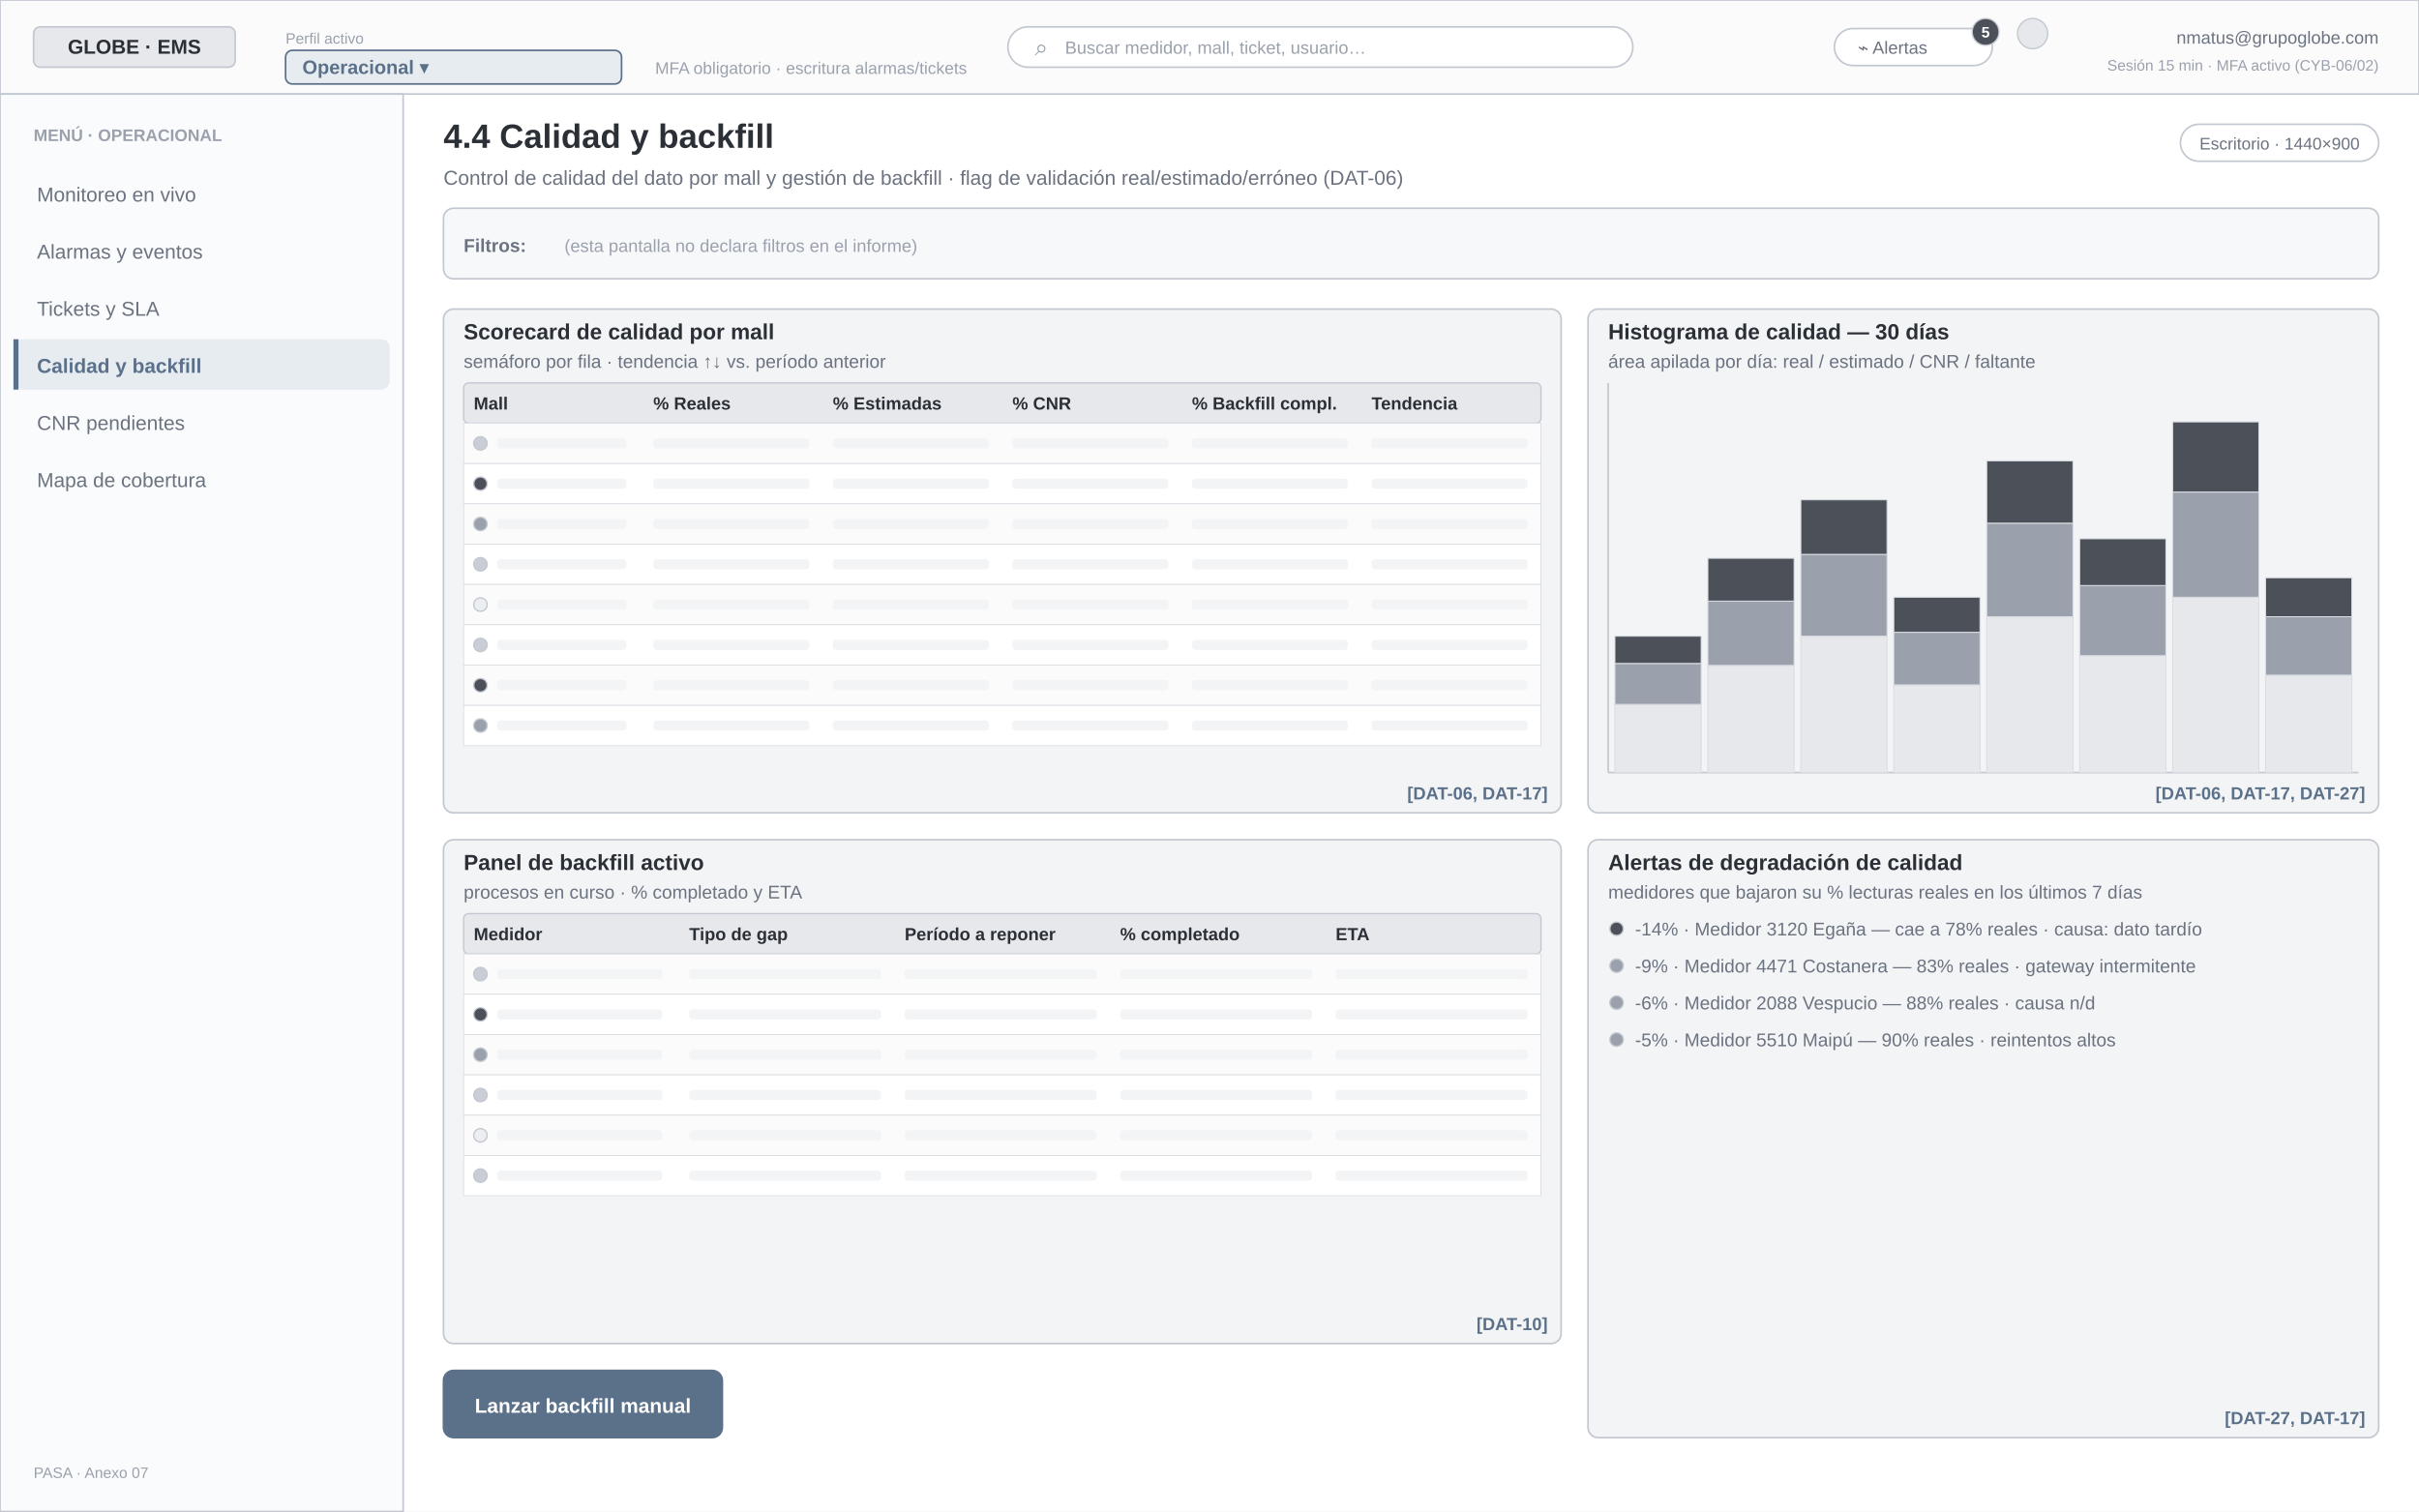
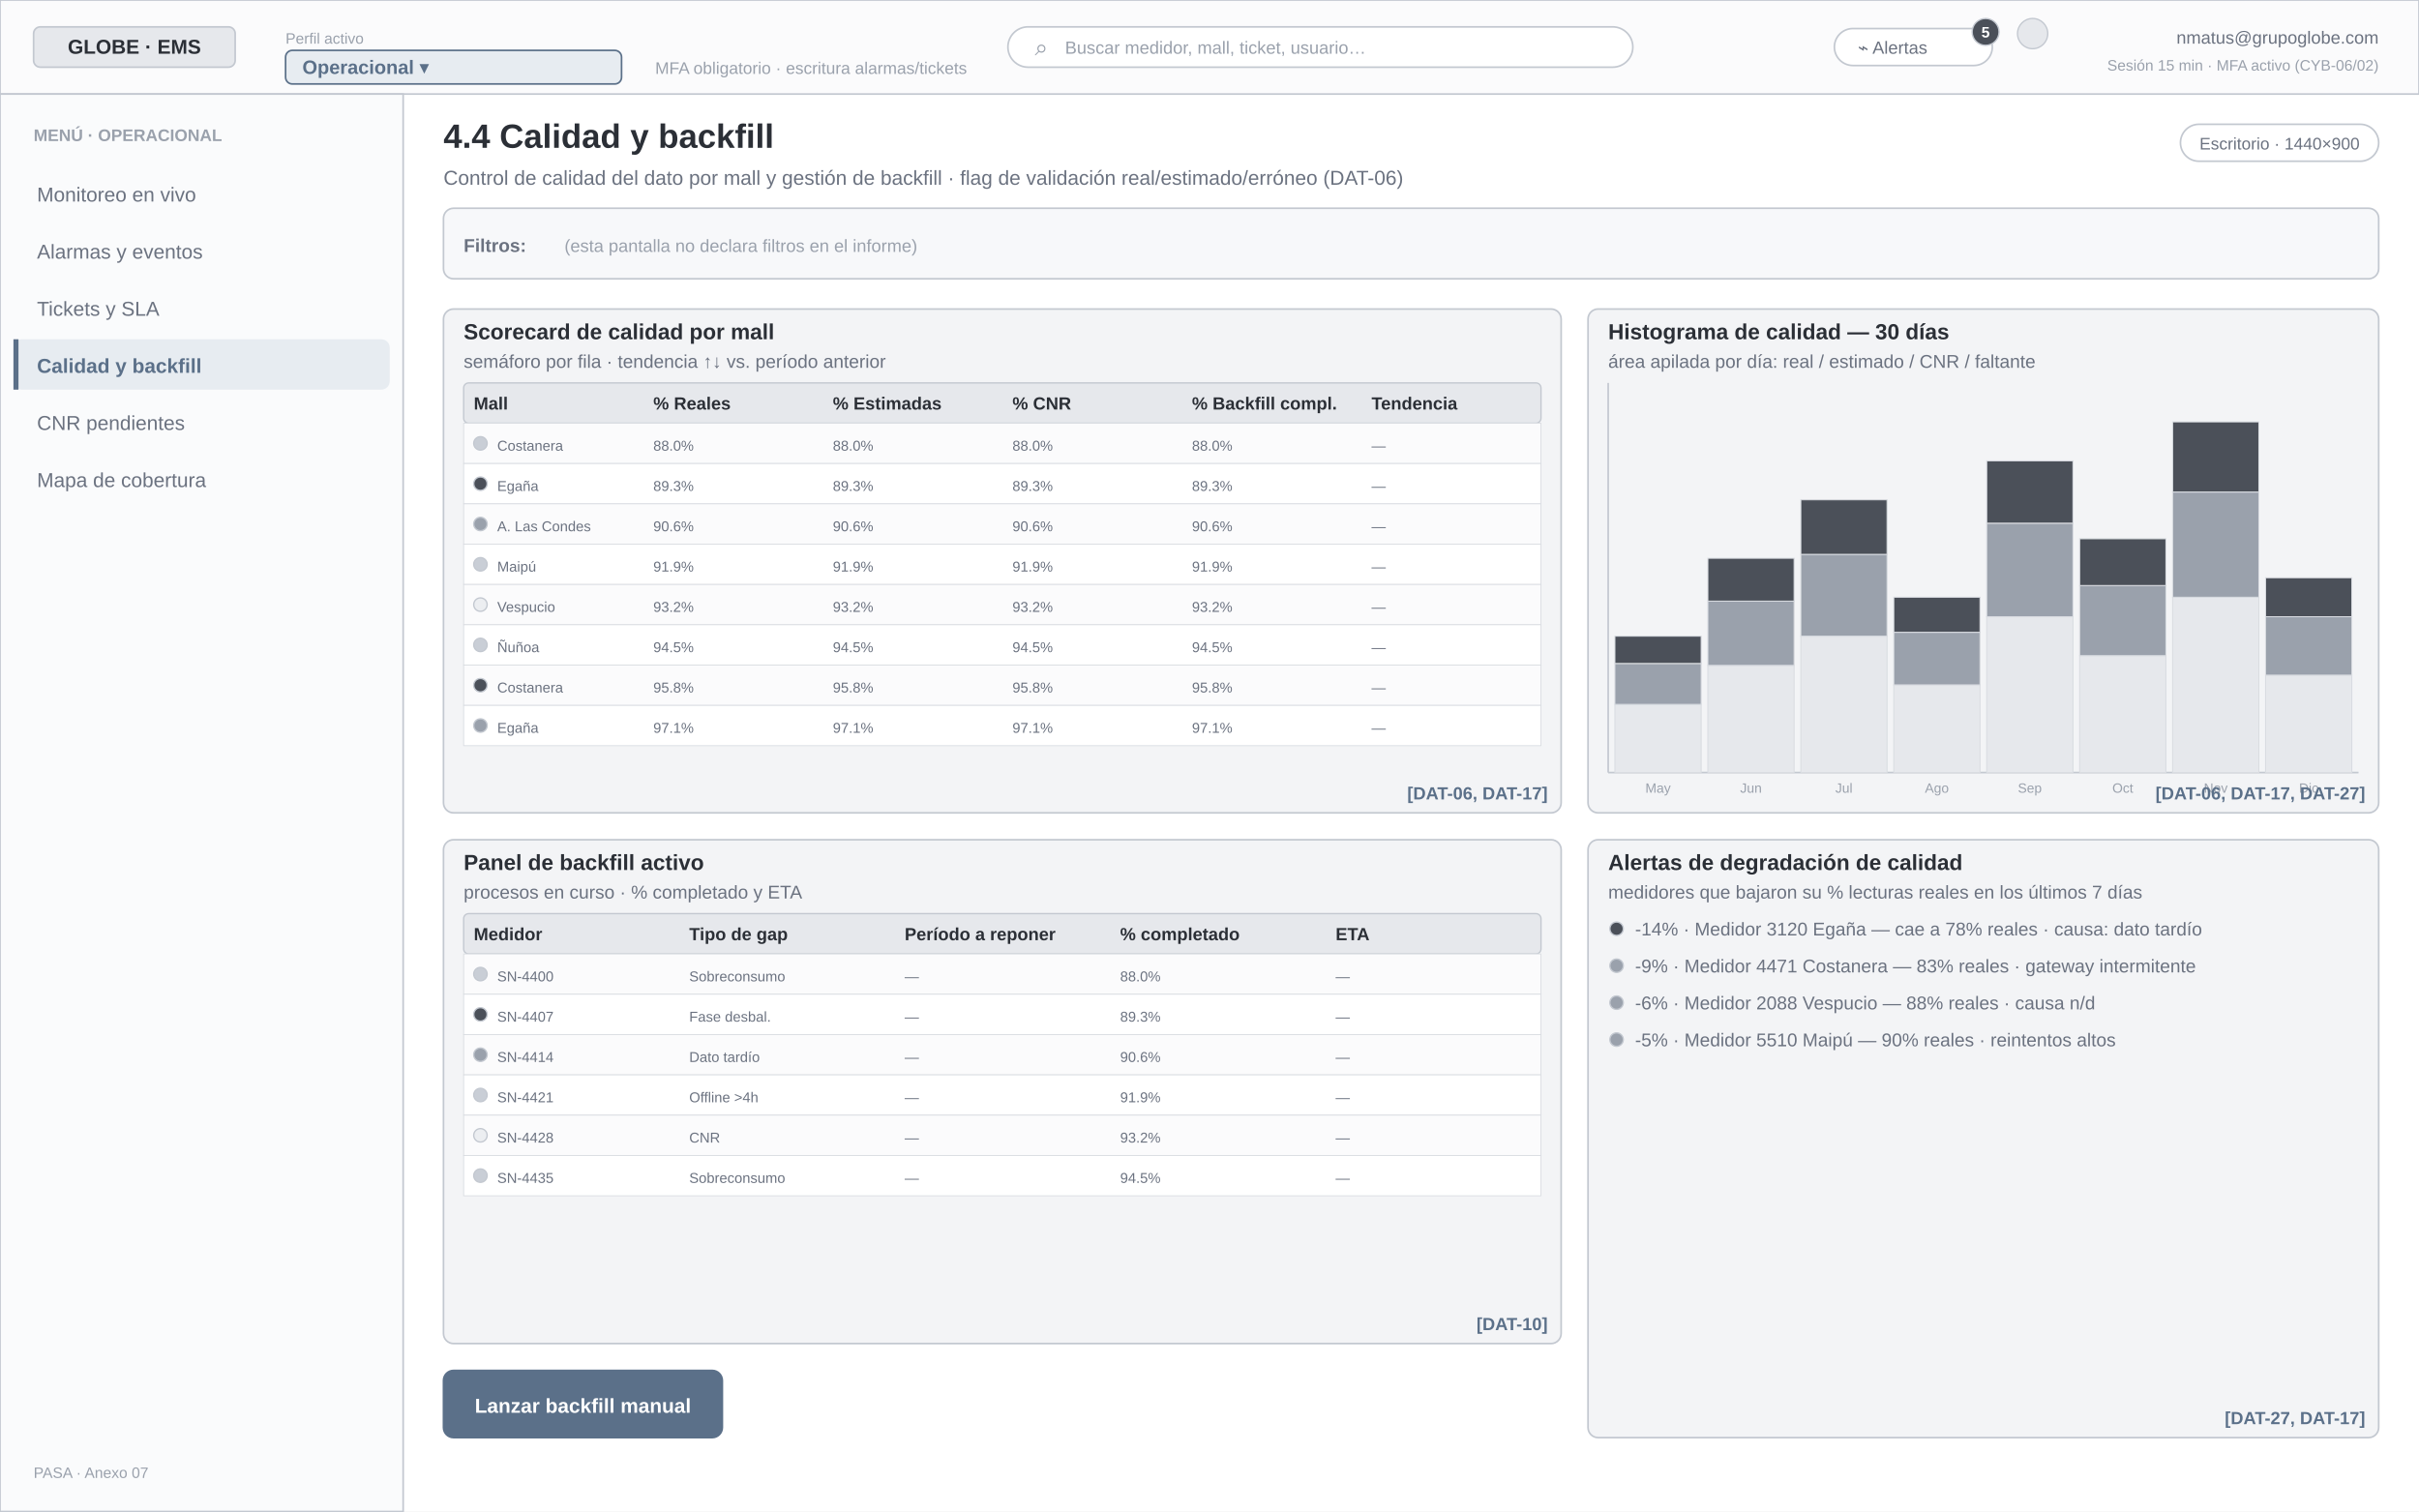
<svg xmlns="http://www.w3.org/2000/svg" viewBox="0 0 1440 900" width="1440" height="900" font-family="'Segoe UI', 'Helvetica Neue', Arial, sans-serif">
  <rect x="0" y="0" width="1440" height="900" rx="0" fill="#ffffff" stroke="none" stroke-width="1" />
  <rect x="0" y="0" width="1440" height="56" rx="0" fill="#fbfbfc" stroke="#c3c8d0" stroke-width="1" />
  <rect x="20" y="16" width="120" height="24" rx="4" fill="#e6e8ec" stroke="#c3c8d0" stroke-width="1" />
  <text x="80" y="32" font-family="'Segoe UI', 'Helvetica Neue', Arial, sans-serif" font-size="12" fill="#2b2f36" font-weight="700" text-anchor="middle">GLOBE · EMS</text>
  <text x="170" y="26" font-family="'Segoe UI', 'Helvetica Neue', Arial, sans-serif" font-size="9" fill="#9aa1ac" font-weight="normal" text-anchor="start">Perfil activo</text>
  <rect x="170" y="30" width="200" height="20" rx="4" fill="#e7ecf1" stroke="#5b7089" stroke-width="1" />
  <text x="180" y="44" font-family="'Segoe UI', 'Helvetica Neue', Arial, sans-serif" font-size="11.5" fill="#5b7089" font-weight="600" text-anchor="start">Operacional  ▾</text>
  <text x="390" y="44" font-family="'Segoe UI', 'Helvetica Neue', Arial, sans-serif" font-size="10" fill="#9aa1ac" font-weight="normal" text-anchor="start">MFA obligatorio · escritura alarmas/tickets</text>
  <rect x="600" y="16" width="372" height="24" rx="12" fill="#ffffff" stroke="#c3c8d0" stroke-width="1" />
  <text x="616" y="33" font-family="'Segoe UI', 'Helvetica Neue', Arial, sans-serif" font-size="14" fill="#9aa1ac" font-weight="normal" text-anchor="start">⌕</text>
  <text x="634" y="32" font-family="'Segoe UI', 'Helvetica Neue', Arial, sans-serif" font-size="10.5" fill="#9aa1ac" font-weight="normal" text-anchor="start">Buscar medidor, mall, ticket, usuario…</text>
  <rect x="1092" y="17" width="94" height="22" rx="11" fill="#ffffff" stroke="#c3c8d0" stroke-width="1" />
  <text x="1106" y="32" font-family="'Segoe UI', 'Helvetica Neue', Arial, sans-serif" font-size="10.5" fill="#6b7280" font-weight="normal" text-anchor="start">⌁ Alertas</text>
  <circle cx="1182" cy="19" r="8" fill="#4b5059" stroke="#c3c8d0" stroke-width="0.8" />
  <text x="1182" y="22.3" font-family="'Segoe UI', 'Helvetica Neue', Arial, sans-serif" font-size="9" fill="#ffffff" font-weight="700" text-anchor="middle">5</text>
  <circle cx="1210" cy="20" r="9" fill="#e6e8ec" stroke="#c3c8d0" stroke-width="0.8" />
  <text x="1416" y="26" font-family="'Segoe UI', 'Helvetica Neue', Arial, sans-serif" font-size="10.5" fill="#6b7280" font-weight="normal" text-anchor="end">nmatus@grupoglobe.com</text>
  <text x="1416" y="42" font-family="'Segoe UI', 'Helvetica Neue', Arial, sans-serif" font-size="9" fill="#9aa1ac" font-weight="normal" text-anchor="end">Sesión 15 min · MFA activo (CYB-06/02)</text>
  <rect x="0" y="56" width="240" height="844" rx="0" fill="#fafbfc" stroke="#c3c8d0" stroke-width="1" />
  <text x="20" y="84" font-family="'Segoe UI', 'Helvetica Neue', Arial, sans-serif" font-size="10" fill="#9aa1ac" font-weight="700" text-anchor="start">MENÚ · OPERACIONAL</text>
  <text x="22" y="120" font-family="'Segoe UI', 'Helvetica Neue', Arial, sans-serif" font-size="12" fill="#6b7280" font-weight="normal" text-anchor="start">Monitoreo en vivo</text>
  <text x="22" y="154" font-family="'Segoe UI', 'Helvetica Neue', Arial, sans-serif" font-size="12" fill="#6b7280" font-weight="normal" text-anchor="start">Alarmas y eventos</text>
  <text x="22" y="188" font-family="'Segoe UI', 'Helvetica Neue', Arial, sans-serif" font-size="12" fill="#6b7280" font-weight="normal" text-anchor="start">Tickets y SLA</text>
  <rect x="8" y="202" width="224" height="30" rx="5" fill="#e7ecf1" stroke="none" stroke-width="1" />
  <rect x="8" y="202" width="3" height="30" rx="0" fill="#5b7089" stroke="none" stroke-width="1" />
  <text x="22" y="222" font-family="'Segoe UI', 'Helvetica Neue', Arial, sans-serif" font-size="12" fill="#5b7089" font-weight="700" text-anchor="start">Calidad y backfill</text>
  <text x="22" y="256" font-family="'Segoe UI', 'Helvetica Neue', Arial, sans-serif" font-size="12" fill="#6b7280" font-weight="normal" text-anchor="start">CNR pendientes</text>
  <text x="22" y="290" font-family="'Segoe UI', 'Helvetica Neue', Arial, sans-serif" font-size="12" fill="#6b7280" font-weight="normal" text-anchor="start">Mapa de cobertura</text>
  <text x="20" y="880" font-family="'Segoe UI', 'Helvetica Neue', Arial, sans-serif" font-size="9" fill="#9aa1ac" font-weight="normal" text-anchor="start">PASA · Anexo 07</text>
  <text x="264" y="88" font-family="'Segoe UI', 'Helvetica Neue', Arial, sans-serif" font-size="20" fill="#2b2f36" font-weight="700" text-anchor="start">4.4  Calidad y backfill</text>
  <rect x="1298" y="74" width="118" height="22" rx="11" fill="#ffffff" stroke="#c3c8d0" stroke-width="1" />
  <text x="1357" y="89" font-family="'Segoe UI', 'Helvetica Neue', Arial, sans-serif" font-size="10" fill="#6b7280" font-weight="normal" text-anchor="middle">Escritorio · 1440×900</text>
  <text x="264" y="110" font-family="'Segoe UI', 'Helvetica Neue', Arial, sans-serif" font-size="12" fill="#6b7280" font-weight="normal" text-anchor="start">Control de calidad del dato por mall y gestión de backfill · flag de validación real/estimado/erróneo (DAT-06)</text>
  <rect x="264" y="124" width="1152" height="42" rx="6" fill="#f7f8fa" stroke="#c3c8d0" stroke-width="1" />
  <text x="276" y="150" font-family="'Segoe UI', 'Helvetica Neue', Arial, sans-serif" font-size="11" fill="#6b7280" font-weight="700" text-anchor="start">Filtros:</text>
  <text x="336" y="150" font-family="'Segoe UI', 'Helvetica Neue', Arial, sans-serif" font-size="10.5" fill="#9aa1ac" font-weight="normal" text-anchor="start">(esta pantalla no declara filtros en el informe)</text>
  <rect x="264.0" y="184" width="665.333" height="300" rx="6" fill="#f3f4f6" stroke="#c3c8d0" stroke-width="1" />
  <text x="276.0" y="202" font-family="'Segoe UI', 'Helvetica Neue', Arial, sans-serif" font-size="13" fill="#2b2f36" font-weight="700" text-anchor="start">Scorecard de calidad por mall</text>
  <text x="276.0" y="219" font-family="'Segoe UI', 'Helvetica Neue', Arial, sans-serif" font-size="11" fill="#6b7280" font-weight="normal" text-anchor="start">semáforo por fila · tendencia ↑↓ vs. período anterior</text>
  <rect x="276.0" y="228" width="641.333" height="24" rx="3" fill="#e6e8ec" stroke="#c3c8d0" stroke-width="0.8" />
  <text x="282.0" y="243.84" font-family="'Segoe UI', 'Helvetica Neue', Arial, sans-serif" font-size="10.5" fill="#2b2f36" font-weight="700" text-anchor="start">Mall</text>
  <text x="388.889" y="243.84" font-family="'Segoe UI', 'Helvetica Neue', Arial, sans-serif" font-size="10.5" fill="#2b2f36" font-weight="700" text-anchor="start">% Reales</text>
  <text x="495.778" y="243.84" font-family="'Segoe UI', 'Helvetica Neue', Arial, sans-serif" font-size="10.5" fill="#2b2f36" font-weight="700" text-anchor="start">% Estimadas</text>
  <text x="602.667" y="243.84" font-family="'Segoe UI', 'Helvetica Neue', Arial, sans-serif" font-size="10.5" fill="#2b2f36" font-weight="700" text-anchor="start">% CNR</text>
  <text x="709.556" y="243.84" font-family="'Segoe UI', 'Helvetica Neue', Arial, sans-serif" font-size="10.5" fill="#2b2f36" font-weight="700" text-anchor="start">% Backfill compl.</text>
  <text x="816.444" y="243.84" font-family="'Segoe UI', 'Helvetica Neue', Arial, sans-serif" font-size="10.5" fill="#2b2f36" font-weight="700" text-anchor="start">Tendencia</text>
  <rect x="276.0" y="252" width="641.333" height="24" rx="0" fill="#fbfbfc" stroke="#d9dce1" stroke-width="0.5" />
  <circle cx="286.0" cy="264.0" r="4" fill="#c9ced6" stroke="#c3c8d0" stroke-width="0.8" />
-   <rect x="296.0" y="261.0" width="76.889" height="6" rx="2" fill="#f3f4f6" stroke="none" stroke-width="1" />
-   <rect x="388.889" y="261.0" width="92.889" height="6" rx="2" fill="#f3f4f6" stroke="none" stroke-width="1" />
-   <rect x="495.778" y="261.0" width="92.889" height="6" rx="2" fill="#f3f4f6" stroke="none" stroke-width="1" />
-   <rect x="602.667" y="261.0" width="92.889" height="6" rx="2" fill="#f3f4f6" stroke="none" stroke-width="1" />
-   <rect x="709.556" y="261.0" width="92.889" height="6" rx="2" fill="#f3f4f6" stroke="none" stroke-width="1" />
-   <rect x="816.444" y="261.0" width="92.889" height="6" rx="2" fill="#f3f4f6" stroke="none" stroke-width="1" />
+   <text x="296.0" y="268.32" font-family="'Segoe UI', 'Helvetica Neue', Arial, sans-serif" font-size="8.5" fill="#6b7280" font-weight="normal" text-anchor="start">Costanera</text>
+   <text x="388.889" y="268.32" font-family="'Segoe UI', 'Helvetica Neue', Arial, sans-serif" font-size="8.5" fill="#6b7280" font-weight="normal" text-anchor="start">88.0%</text>
+   <text x="495.778" y="268.32" font-family="'Segoe UI', 'Helvetica Neue', Arial, sans-serif" font-size="8.5" fill="#6b7280" font-weight="normal" text-anchor="start">88.0%</text>
+   <text x="602.667" y="268.32" font-family="'Segoe UI', 'Helvetica Neue', Arial, sans-serif" font-size="8.5" fill="#6b7280" font-weight="normal" text-anchor="start">88.0%</text>
+   <text x="709.556" y="268.32" font-family="'Segoe UI', 'Helvetica Neue', Arial, sans-serif" font-size="8.5" fill="#6b7280" font-weight="normal" text-anchor="start">88.0%</text>
+   <text x="816.444" y="268.32" font-family="'Segoe UI', 'Helvetica Neue', Arial, sans-serif" font-size="8.5" fill="#6b7280" font-weight="normal" text-anchor="start">—</text>
  <rect x="276.0" y="276" width="641.333" height="24" rx="0" fill="#ffffff" stroke="#d9dce1" stroke-width="0.5" />
  <circle cx="286.0" cy="288.0" r="4" fill="#4b5059" stroke="#c3c8d0" stroke-width="0.8" />
-   <rect x="296.0" y="285.0" width="76.889" height="6" rx="2" fill="#f3f4f6" stroke="none" stroke-width="1" />
-   <rect x="388.889" y="285.0" width="92.889" height="6" rx="2" fill="#f3f4f6" stroke="none" stroke-width="1" />
-   <rect x="495.778" y="285.0" width="92.889" height="6" rx="2" fill="#f3f4f6" stroke="none" stroke-width="1" />
-   <rect x="602.667" y="285.0" width="92.889" height="6" rx="2" fill="#f3f4f6" stroke="none" stroke-width="1" />
-   <rect x="709.556" y="285.0" width="92.889" height="6" rx="2" fill="#f3f4f6" stroke="none" stroke-width="1" />
-   <rect x="816.444" y="285.0" width="92.889" height="6" rx="2" fill="#f3f4f6" stroke="none" stroke-width="1" />
+   <text x="296.0" y="292.32" font-family="'Segoe UI', 'Helvetica Neue', Arial, sans-serif" font-size="8.5" fill="#6b7280" font-weight="normal" text-anchor="start">Egaña</text>
+   <text x="388.889" y="292.32" font-family="'Segoe UI', 'Helvetica Neue', Arial, sans-serif" font-size="8.5" fill="#6b7280" font-weight="normal" text-anchor="start">89.3%</text>
+   <text x="495.778" y="292.32" font-family="'Segoe UI', 'Helvetica Neue', Arial, sans-serif" font-size="8.5" fill="#6b7280" font-weight="normal" text-anchor="start">89.3%</text>
+   <text x="602.667" y="292.32" font-family="'Segoe UI', 'Helvetica Neue', Arial, sans-serif" font-size="8.5" fill="#6b7280" font-weight="normal" text-anchor="start">89.3%</text>
+   <text x="709.556" y="292.32" font-family="'Segoe UI', 'Helvetica Neue', Arial, sans-serif" font-size="8.5" fill="#6b7280" font-weight="normal" text-anchor="start">89.3%</text>
+   <text x="816.444" y="292.32" font-family="'Segoe UI', 'Helvetica Neue', Arial, sans-serif" font-size="8.5" fill="#6b7280" font-weight="normal" text-anchor="start">—</text>
  <rect x="276.0" y="300" width="641.333" height="24" rx="0" fill="#fbfbfc" stroke="#d9dce1" stroke-width="0.5" />
  <circle cx="286.0" cy="312.0" r="4" fill="#9aa1ac" stroke="#c3c8d0" stroke-width="0.8" />
-   <rect x="296.0" y="309.0" width="76.889" height="6" rx="2" fill="#f3f4f6" stroke="none" stroke-width="1" />
-   <rect x="388.889" y="309.0" width="92.889" height="6" rx="2" fill="#f3f4f6" stroke="none" stroke-width="1" />
-   <rect x="495.778" y="309.0" width="92.889" height="6" rx="2" fill="#f3f4f6" stroke="none" stroke-width="1" />
-   <rect x="602.667" y="309.0" width="92.889" height="6" rx="2" fill="#f3f4f6" stroke="none" stroke-width="1" />
-   <rect x="709.556" y="309.0" width="92.889" height="6" rx="2" fill="#f3f4f6" stroke="none" stroke-width="1" />
-   <rect x="816.444" y="309.0" width="92.889" height="6" rx="2" fill="#f3f4f6" stroke="none" stroke-width="1" />
+   <text x="296.0" y="316.32" font-family="'Segoe UI', 'Helvetica Neue', Arial, sans-serif" font-size="8.5" fill="#6b7280" font-weight="normal" text-anchor="start">A. Las Condes</text>
+   <text x="388.889" y="316.32" font-family="'Segoe UI', 'Helvetica Neue', Arial, sans-serif" font-size="8.5" fill="#6b7280" font-weight="normal" text-anchor="start">90.6%</text>
+   <text x="495.778" y="316.32" font-family="'Segoe UI', 'Helvetica Neue', Arial, sans-serif" font-size="8.5" fill="#6b7280" font-weight="normal" text-anchor="start">90.6%</text>
+   <text x="602.667" y="316.32" font-family="'Segoe UI', 'Helvetica Neue', Arial, sans-serif" font-size="8.5" fill="#6b7280" font-weight="normal" text-anchor="start">90.6%</text>
+   <text x="709.556" y="316.32" font-family="'Segoe UI', 'Helvetica Neue', Arial, sans-serif" font-size="8.5" fill="#6b7280" font-weight="normal" text-anchor="start">90.6%</text>
+   <text x="816.444" y="316.32" font-family="'Segoe UI', 'Helvetica Neue', Arial, sans-serif" font-size="8.5" fill="#6b7280" font-weight="normal" text-anchor="start">—</text>
  <rect x="276.0" y="324" width="641.333" height="24" rx="0" fill="#ffffff" stroke="#d9dce1" stroke-width="0.5" />
  <circle cx="286.0" cy="336.0" r="4" fill="#c9ced6" stroke="#c3c8d0" stroke-width="0.8" />
-   <rect x="296.0" y="333.0" width="76.889" height="6" rx="2" fill="#f3f4f6" stroke="none" stroke-width="1" />
-   <rect x="388.889" y="333.0" width="92.889" height="6" rx="2" fill="#f3f4f6" stroke="none" stroke-width="1" />
-   <rect x="495.778" y="333.0" width="92.889" height="6" rx="2" fill="#f3f4f6" stroke="none" stroke-width="1" />
-   <rect x="602.667" y="333.0" width="92.889" height="6" rx="2" fill="#f3f4f6" stroke="none" stroke-width="1" />
-   <rect x="709.556" y="333.0" width="92.889" height="6" rx="2" fill="#f3f4f6" stroke="none" stroke-width="1" />
-   <rect x="816.444" y="333.0" width="92.889" height="6" rx="2" fill="#f3f4f6" stroke="none" stroke-width="1" />
+   <text x="296.0" y="340.32" font-family="'Segoe UI', 'Helvetica Neue', Arial, sans-serif" font-size="8.5" fill="#6b7280" font-weight="normal" text-anchor="start">Maipú</text>
+   <text x="388.889" y="340.32" font-family="'Segoe UI', 'Helvetica Neue', Arial, sans-serif" font-size="8.5" fill="#6b7280" font-weight="normal" text-anchor="start">91.9%</text>
+   <text x="495.778" y="340.32" font-family="'Segoe UI', 'Helvetica Neue', Arial, sans-serif" font-size="8.5" fill="#6b7280" font-weight="normal" text-anchor="start">91.9%</text>
+   <text x="602.667" y="340.32" font-family="'Segoe UI', 'Helvetica Neue', Arial, sans-serif" font-size="8.5" fill="#6b7280" font-weight="normal" text-anchor="start">91.9%</text>
+   <text x="709.556" y="340.32" font-family="'Segoe UI', 'Helvetica Neue', Arial, sans-serif" font-size="8.5" fill="#6b7280" font-weight="normal" text-anchor="start">91.9%</text>
+   <text x="816.444" y="340.32" font-family="'Segoe UI', 'Helvetica Neue', Arial, sans-serif" font-size="8.5" fill="#6b7280" font-weight="normal" text-anchor="start">—</text>
  <rect x="276.0" y="348" width="641.333" height="24" rx="0" fill="#fbfbfc" stroke="#d9dce1" stroke-width="0.5" />
  <circle cx="286.0" cy="360.0" r="4" fill="#eceef1" stroke="#c3c8d0" stroke-width="0.8" />
-   <rect x="296.0" y="357.0" width="76.889" height="6" rx="2" fill="#f3f4f6" stroke="none" stroke-width="1" />
-   <rect x="388.889" y="357.0" width="92.889" height="6" rx="2" fill="#f3f4f6" stroke="none" stroke-width="1" />
-   <rect x="495.778" y="357.0" width="92.889" height="6" rx="2" fill="#f3f4f6" stroke="none" stroke-width="1" />
-   <rect x="602.667" y="357.0" width="92.889" height="6" rx="2" fill="#f3f4f6" stroke="none" stroke-width="1" />
-   <rect x="709.556" y="357.0" width="92.889" height="6" rx="2" fill="#f3f4f6" stroke="none" stroke-width="1" />
-   <rect x="816.444" y="357.0" width="92.889" height="6" rx="2" fill="#f3f4f6" stroke="none" stroke-width="1" />
+   <text x="296.0" y="364.32" font-family="'Segoe UI', 'Helvetica Neue', Arial, sans-serif" font-size="8.5" fill="#6b7280" font-weight="normal" text-anchor="start">Vespucio</text>
+   <text x="388.889" y="364.32" font-family="'Segoe UI', 'Helvetica Neue', Arial, sans-serif" font-size="8.5" fill="#6b7280" font-weight="normal" text-anchor="start">93.2%</text>
+   <text x="495.778" y="364.32" font-family="'Segoe UI', 'Helvetica Neue', Arial, sans-serif" font-size="8.5" fill="#6b7280" font-weight="normal" text-anchor="start">93.2%</text>
+   <text x="602.667" y="364.32" font-family="'Segoe UI', 'Helvetica Neue', Arial, sans-serif" font-size="8.5" fill="#6b7280" font-weight="normal" text-anchor="start">93.2%</text>
+   <text x="709.556" y="364.32" font-family="'Segoe UI', 'Helvetica Neue', Arial, sans-serif" font-size="8.5" fill="#6b7280" font-weight="normal" text-anchor="start">93.2%</text>
+   <text x="816.444" y="364.32" font-family="'Segoe UI', 'Helvetica Neue', Arial, sans-serif" font-size="8.5" fill="#6b7280" font-weight="normal" text-anchor="start">—</text>
  <rect x="276.0" y="372" width="641.333" height="24" rx="0" fill="#ffffff" stroke="#d9dce1" stroke-width="0.5" />
  <circle cx="286.0" cy="384.0" r="4" fill="#c9ced6" stroke="#c3c8d0" stroke-width="0.8" />
-   <rect x="296.0" y="381.0" width="76.889" height="6" rx="2" fill="#f3f4f6" stroke="none" stroke-width="1" />
-   <rect x="388.889" y="381.0" width="92.889" height="6" rx="2" fill="#f3f4f6" stroke="none" stroke-width="1" />
-   <rect x="495.778" y="381.0" width="92.889" height="6" rx="2" fill="#f3f4f6" stroke="none" stroke-width="1" />
-   <rect x="602.667" y="381.0" width="92.889" height="6" rx="2" fill="#f3f4f6" stroke="none" stroke-width="1" />
-   <rect x="709.556" y="381.0" width="92.889" height="6" rx="2" fill="#f3f4f6" stroke="none" stroke-width="1" />
-   <rect x="816.444" y="381.0" width="92.889" height="6" rx="2" fill="#f3f4f6" stroke="none" stroke-width="1" />
+   <text x="296.0" y="388.32" font-family="'Segoe UI', 'Helvetica Neue', Arial, sans-serif" font-size="8.5" fill="#6b7280" font-weight="normal" text-anchor="start">Ñuñoa</text>
+   <text x="388.889" y="388.32" font-family="'Segoe UI', 'Helvetica Neue', Arial, sans-serif" font-size="8.5" fill="#6b7280" font-weight="normal" text-anchor="start">94.5%</text>
+   <text x="495.778" y="388.32" font-family="'Segoe UI', 'Helvetica Neue', Arial, sans-serif" font-size="8.5" fill="#6b7280" font-weight="normal" text-anchor="start">94.5%</text>
+   <text x="602.667" y="388.32" font-family="'Segoe UI', 'Helvetica Neue', Arial, sans-serif" font-size="8.5" fill="#6b7280" font-weight="normal" text-anchor="start">94.5%</text>
+   <text x="709.556" y="388.32" font-family="'Segoe UI', 'Helvetica Neue', Arial, sans-serif" font-size="8.5" fill="#6b7280" font-weight="normal" text-anchor="start">94.5%</text>
+   <text x="816.444" y="388.32" font-family="'Segoe UI', 'Helvetica Neue', Arial, sans-serif" font-size="8.5" fill="#6b7280" font-weight="normal" text-anchor="start">—</text>
  <rect x="276.0" y="396" width="641.333" height="24" rx="0" fill="#fbfbfc" stroke="#d9dce1" stroke-width="0.5" />
  <circle cx="286.0" cy="408.0" r="4" fill="#4b5059" stroke="#c3c8d0" stroke-width="0.8" />
-   <rect x="296.0" y="405.0" width="76.889" height="6" rx="2" fill="#f3f4f6" stroke="none" stroke-width="1" />
-   <rect x="388.889" y="405.0" width="92.889" height="6" rx="2" fill="#f3f4f6" stroke="none" stroke-width="1" />
-   <rect x="495.778" y="405.0" width="92.889" height="6" rx="2" fill="#f3f4f6" stroke="none" stroke-width="1" />
-   <rect x="602.667" y="405.0" width="92.889" height="6" rx="2" fill="#f3f4f6" stroke="none" stroke-width="1" />
-   <rect x="709.556" y="405.0" width="92.889" height="6" rx="2" fill="#f3f4f6" stroke="none" stroke-width="1" />
-   <rect x="816.444" y="405.0" width="92.889" height="6" rx="2" fill="#f3f4f6" stroke="none" stroke-width="1" />
+   <text x="296.0" y="412.32" font-family="'Segoe UI', 'Helvetica Neue', Arial, sans-serif" font-size="8.5" fill="#6b7280" font-weight="normal" text-anchor="start">Costanera</text>
+   <text x="388.889" y="412.32" font-family="'Segoe UI', 'Helvetica Neue', Arial, sans-serif" font-size="8.5" fill="#6b7280" font-weight="normal" text-anchor="start">95.8%</text>
+   <text x="495.778" y="412.32" font-family="'Segoe UI', 'Helvetica Neue', Arial, sans-serif" font-size="8.5" fill="#6b7280" font-weight="normal" text-anchor="start">95.8%</text>
+   <text x="602.667" y="412.32" font-family="'Segoe UI', 'Helvetica Neue', Arial, sans-serif" font-size="8.5" fill="#6b7280" font-weight="normal" text-anchor="start">95.8%</text>
+   <text x="709.556" y="412.32" font-family="'Segoe UI', 'Helvetica Neue', Arial, sans-serif" font-size="8.5" fill="#6b7280" font-weight="normal" text-anchor="start">95.8%</text>
+   <text x="816.444" y="412.32" font-family="'Segoe UI', 'Helvetica Neue', Arial, sans-serif" font-size="8.5" fill="#6b7280" font-weight="normal" text-anchor="start">—</text>
  <rect x="276.0" y="420" width="641.333" height="24" rx="0" fill="#ffffff" stroke="#d9dce1" stroke-width="0.5" />
  <circle cx="286.0" cy="432.0" r="4" fill="#9aa1ac" stroke="#c3c8d0" stroke-width="0.8" />
-   <rect x="296.0" y="429.0" width="76.889" height="6" rx="2" fill="#f3f4f6" stroke="none" stroke-width="1" />
-   <rect x="388.889" y="429.0" width="92.889" height="6" rx="2" fill="#f3f4f6" stroke="none" stroke-width="1" />
-   <rect x="495.778" y="429.0" width="92.889" height="6" rx="2" fill="#f3f4f6" stroke="none" stroke-width="1" />
-   <rect x="602.667" y="429.0" width="92.889" height="6" rx="2" fill="#f3f4f6" stroke="none" stroke-width="1" />
-   <rect x="709.556" y="429.0" width="92.889" height="6" rx="2" fill="#f3f4f6" stroke="none" stroke-width="1" />
-   <rect x="816.444" y="429.0" width="92.889" height="6" rx="2" fill="#f3f4f6" stroke="none" stroke-width="1" />
+   <text x="296.0" y="436.32" font-family="'Segoe UI', 'Helvetica Neue', Arial, sans-serif" font-size="8.5" fill="#6b7280" font-weight="normal" text-anchor="start">Egaña</text>
+   <text x="388.889" y="436.32" font-family="'Segoe UI', 'Helvetica Neue', Arial, sans-serif" font-size="8.5" fill="#6b7280" font-weight="normal" text-anchor="start">97.1%</text>
+   <text x="495.778" y="436.32" font-family="'Segoe UI', 'Helvetica Neue', Arial, sans-serif" font-size="8.5" fill="#6b7280" font-weight="normal" text-anchor="start">97.1%</text>
+   <text x="602.667" y="436.32" font-family="'Segoe UI', 'Helvetica Neue', Arial, sans-serif" font-size="8.5" fill="#6b7280" font-weight="normal" text-anchor="start">97.1%</text>
+   <text x="709.556" y="436.32" font-family="'Segoe UI', 'Helvetica Neue', Arial, sans-serif" font-size="8.5" fill="#6b7280" font-weight="normal" text-anchor="start">97.1%</text>
+   <text x="816.444" y="436.32" font-family="'Segoe UI', 'Helvetica Neue', Arial, sans-serif" font-size="8.5" fill="#6b7280" font-weight="normal" text-anchor="start">—</text>
  <text x="921.333" y="476" font-family="'Segoe UI', 'Helvetica Neue', Arial, sans-serif" font-size="10.5" fill="#5b7089" font-weight="600" text-anchor="end">[DAT-06, DAT-17]</text>
  <rect x="945.333" y="184" width="470.667" height="300" rx="6" fill="#f3f4f6" stroke="#c3c8d0" stroke-width="1" />
  <text x="957.333" y="202" font-family="'Segoe UI', 'Helvetica Neue', Arial, sans-serif" font-size="13" fill="#2b2f36" font-weight="700" text-anchor="start">Histograma de calidad — 30 días</text>
  <text x="957.333" y="219" font-family="'Segoe UI', 'Helvetica Neue', Arial, sans-serif" font-size="11" fill="#6b7280" font-weight="normal" text-anchor="start">área apilada por día: real / estimado / CNR / faltante</text>
  <line x1="957.333" y1="460" x2="1404.0" y2="460" stroke="#c3c8d0" stroke-width="1" />
  <line x1="957.333" y1="228" x2="957.333" y2="460" stroke="#c3c8d0" stroke-width="1" />
  <rect x="961.333" y="419.4" width="51.333" height="40.6" rx="0" fill="#e6e8ec" stroke="#d9dce1" stroke-width="0.6" />
  <rect x="961.333" y="395.04" width="51.333" height="24.36" rx="0" fill="#9aa1ac" stroke="#d9dce1" stroke-width="0.6" />
  <rect x="961.333" y="378.8" width="51.333" height="16.24" rx="0" fill="#4b5059" stroke="#d9dce1" stroke-width="0.6" />
  <rect x="1016.667" y="396.2" width="51.333" height="63.8" rx="0" fill="#e6e8ec" stroke="#d9dce1" stroke-width="0.6" />
  <rect x="1016.667" y="357.92" width="51.333" height="38.28" rx="0" fill="#9aa1ac" stroke="#d9dce1" stroke-width="0.6" />
  <rect x="1016.667" y="332.4" width="51.333" height="25.52" rx="0" fill="#4b5059" stroke="#d9dce1" stroke-width="0.6" />
  <rect x="1072.0" y="378.8" width="51.333" height="81.2" rx="0" fill="#e6e8ec" stroke="#d9dce1" stroke-width="0.6" />
  <rect x="1072.0" y="330.08" width="51.333" height="48.72" rx="0" fill="#9aa1ac" stroke="#d9dce1" stroke-width="0.6" />
  <rect x="1072.0" y="297.6" width="51.333" height="32.48" rx="0" fill="#4b5059" stroke="#d9dce1" stroke-width="0.6" />
  <rect x="1127.333" y="407.8" width="51.333" height="52.2" rx="0" fill="#e6e8ec" stroke="#d9dce1" stroke-width="0.6" />
  <rect x="1127.333" y="376.48" width="51.333" height="31.32" rx="0" fill="#9aa1ac" stroke="#d9dce1" stroke-width="0.6" />
  <rect x="1127.333" y="355.6" width="51.333" height="20.88" rx="0" fill="#4b5059" stroke="#d9dce1" stroke-width="0.6" />
  <rect x="1182.667" y="367.2" width="51.333" height="92.8" rx="0" fill="#e6e8ec" stroke="#d9dce1" stroke-width="0.6" />
  <rect x="1182.667" y="311.52" width="51.333" height="55.68" rx="0" fill="#9aa1ac" stroke="#d9dce1" stroke-width="0.6" />
  <rect x="1182.667" y="274.4" width="51.333" height="37.12" rx="0" fill="#4b5059" stroke="#d9dce1" stroke-width="0.6" />
  <rect x="1238.0" y="390.4" width="51.333" height="69.6" rx="0" fill="#e6e8ec" stroke="#d9dce1" stroke-width="0.6" />
  <rect x="1238.0" y="348.64" width="51.333" height="41.76" rx="0" fill="#9aa1ac" stroke="#d9dce1" stroke-width="0.6" />
  <rect x="1238.0" y="320.8" width="51.333" height="27.84" rx="0" fill="#4b5059" stroke="#d9dce1" stroke-width="0.6" />
  <rect x="1293.333" y="355.6" width="51.333" height="104.4" rx="0" fill="#e6e8ec" stroke="#d9dce1" stroke-width="0.6" />
  <rect x="1293.333" y="292.96" width="51.333" height="62.64" rx="0" fill="#9aa1ac" stroke="#d9dce1" stroke-width="0.6" />
  <rect x="1293.333" y="251.2" width="51.333" height="41.76" rx="0" fill="#4b5059" stroke="#d9dce1" stroke-width="0.6" />
  <rect x="1348.667" y="402.0" width="51.333" height="58.0" rx="0" fill="#e6e8ec" stroke="#d9dce1" stroke-width="0.6" />
  <rect x="1348.667" y="367.2" width="51.333" height="34.8" rx="0" fill="#9aa1ac" stroke="#d9dce1" stroke-width="0.6" />
  <rect x="1348.667" y="344.0" width="51.333" height="23.2" rx="0" fill="#4b5059" stroke="#d9dce1" stroke-width="0.6" />
+   <text x="987" y="472" font-family="'Segoe UI', 'Helvetica Neue', Arial, sans-serif" font-size="8" fill="#9aa1ac" font-weight="normal" text-anchor="middle">May</text>
+   <text x="1042.333" y="472" font-family="'Segoe UI', 'Helvetica Neue', Arial, sans-serif" font-size="8" fill="#9aa1ac" font-weight="normal" text-anchor="middle">Jun</text>
+   <text x="1097.667" y="472" font-family="'Segoe UI', 'Helvetica Neue', Arial, sans-serif" font-size="8" fill="#9aa1ac" font-weight="normal" text-anchor="middle">Jul</text>
+   <text x="1153.0" y="472" font-family="'Segoe UI', 'Helvetica Neue', Arial, sans-serif" font-size="8" fill="#9aa1ac" font-weight="normal" text-anchor="middle">Ago</text>
+   <text x="1208.333" y="472" font-family="'Segoe UI', 'Helvetica Neue', Arial, sans-serif" font-size="8" fill="#9aa1ac" font-weight="normal" text-anchor="middle">Sep</text>
+   <text x="1263.667" y="472" font-family="'Segoe UI', 'Helvetica Neue', Arial, sans-serif" font-size="8" fill="#9aa1ac" font-weight="normal" text-anchor="middle">Oct</text>
+   <text x="1319.0" y="472" font-family="'Segoe UI', 'Helvetica Neue', Arial, sans-serif" font-size="8" fill="#9aa1ac" font-weight="normal" text-anchor="middle">Nov</text>
+   <text x="1374.333" y="472" font-family="'Segoe UI', 'Helvetica Neue', Arial, sans-serif" font-size="8" fill="#9aa1ac" font-weight="normal" text-anchor="middle">Dic</text>
  <text x="1408.0" y="476" font-family="'Segoe UI', 'Helvetica Neue', Arial, sans-serif" font-size="10.5" fill="#5b7089" font-weight="600" text-anchor="end">[DAT-06, DAT-17, DAT-27]</text>
  <rect x="264.0" y="500" width="665.333" height="300" rx="6" fill="#f3f4f6" stroke="#c3c8d0" stroke-width="1" />
  <text x="276.0" y="518" font-family="'Segoe UI', 'Helvetica Neue', Arial, sans-serif" font-size="13" fill="#2b2f36" font-weight="700" text-anchor="start">Panel de backfill activo</text>
  <text x="276.0" y="535" font-family="'Segoe UI', 'Helvetica Neue', Arial, sans-serif" font-size="11" fill="#6b7280" font-weight="normal" text-anchor="start">procesos en curso · % completado y ETA</text>
  <rect x="276.0" y="544" width="641.333" height="24" rx="3" fill="#e6e8ec" stroke="#c3c8d0" stroke-width="0.8" />
  <text x="282.0" y="559.84" font-family="'Segoe UI', 'Helvetica Neue', Arial, sans-serif" font-size="10.5" fill="#2b2f36" font-weight="700" text-anchor="start">Medidor</text>
  <text x="410.267" y="559.84" font-family="'Segoe UI', 'Helvetica Neue', Arial, sans-serif" font-size="10.5" fill="#2b2f36" font-weight="700" text-anchor="start">Tipo de gap</text>
  <text x="538.533" y="559.84" font-family="'Segoe UI', 'Helvetica Neue', Arial, sans-serif" font-size="10.5" fill="#2b2f36" font-weight="700" text-anchor="start">Período a reponer</text>
  <text x="666.8" y="559.84" font-family="'Segoe UI', 'Helvetica Neue', Arial, sans-serif" font-size="10.5" fill="#2b2f36" font-weight="700" text-anchor="start">% completado</text>
  <text x="795.067" y="559.84" font-family="'Segoe UI', 'Helvetica Neue', Arial, sans-serif" font-size="10.5" fill="#2b2f36" font-weight="700" text-anchor="start">ETA</text>
  <rect x="276.0" y="568" width="641.333" height="24" rx="0" fill="#fbfbfc" stroke="#d9dce1" stroke-width="0.5" />
  <circle cx="286.0" cy="580.0" r="4" fill="#c9ced6" stroke="#c3c8d0" stroke-width="0.8" />
-   <rect x="296.0" y="577.0" width="98.267" height="6" rx="2" fill="#f3f4f6" stroke="none" stroke-width="1" />
-   <rect x="410.267" y="577.0" width="114.267" height="6" rx="2" fill="#f3f4f6" stroke="none" stroke-width="1" />
-   <rect x="538.533" y="577.0" width="114.267" height="6" rx="2" fill="#f3f4f6" stroke="none" stroke-width="1" />
-   <rect x="666.8" y="577.0" width="114.267" height="6" rx="2" fill="#f3f4f6" stroke="none" stroke-width="1" />
-   <rect x="795.067" y="577.0" width="114.267" height="6" rx="2" fill="#f3f4f6" stroke="none" stroke-width="1" />
+   <text x="296.0" y="584.32" font-family="'Segoe UI', 'Helvetica Neue', Arial, sans-serif" font-size="8.5" fill="#6b7280" font-weight="normal" text-anchor="start">SN-4400</text>
+   <text x="410.267" y="584.32" font-family="'Segoe UI', 'Helvetica Neue', Arial, sans-serif" font-size="8.5" fill="#6b7280" font-weight="normal" text-anchor="start">Sobreconsumo</text>
+   <text x="538.533" y="584.32" font-family="'Segoe UI', 'Helvetica Neue', Arial, sans-serif" font-size="8.5" fill="#6b7280" font-weight="normal" text-anchor="start">—</text>
+   <text x="666.8" y="584.32" font-family="'Segoe UI', 'Helvetica Neue', Arial, sans-serif" font-size="8.5" fill="#6b7280" font-weight="normal" text-anchor="start">88.0%</text>
+   <text x="795.067" y="584.32" font-family="'Segoe UI', 'Helvetica Neue', Arial, sans-serif" font-size="8.5" fill="#6b7280" font-weight="normal" text-anchor="start">—</text>
  <rect x="276.0" y="592" width="641.333" height="24" rx="0" fill="#ffffff" stroke="#d9dce1" stroke-width="0.5" />
  <circle cx="286.0" cy="604.0" r="4" fill="#4b5059" stroke="#c3c8d0" stroke-width="0.8" />
-   <rect x="296.0" y="601.0" width="98.267" height="6" rx="2" fill="#f3f4f6" stroke="none" stroke-width="1" />
-   <rect x="410.267" y="601.0" width="114.267" height="6" rx="2" fill="#f3f4f6" stroke="none" stroke-width="1" />
-   <rect x="538.533" y="601.0" width="114.267" height="6" rx="2" fill="#f3f4f6" stroke="none" stroke-width="1" />
-   <rect x="666.8" y="601.0" width="114.267" height="6" rx="2" fill="#f3f4f6" stroke="none" stroke-width="1" />
-   <rect x="795.067" y="601.0" width="114.267" height="6" rx="2" fill="#f3f4f6" stroke="none" stroke-width="1" />
+   <text x="296.0" y="608.32" font-family="'Segoe UI', 'Helvetica Neue', Arial, sans-serif" font-size="8.5" fill="#6b7280" font-weight="normal" text-anchor="start">SN-4407</text>
+   <text x="410.267" y="608.32" font-family="'Segoe UI', 'Helvetica Neue', Arial, sans-serif" font-size="8.5" fill="#6b7280" font-weight="normal" text-anchor="start">Fase desbal.</text>
+   <text x="538.533" y="608.32" font-family="'Segoe UI', 'Helvetica Neue', Arial, sans-serif" font-size="8.5" fill="#6b7280" font-weight="normal" text-anchor="start">—</text>
+   <text x="666.8" y="608.32" font-family="'Segoe UI', 'Helvetica Neue', Arial, sans-serif" font-size="8.5" fill="#6b7280" font-weight="normal" text-anchor="start">89.3%</text>
+   <text x="795.067" y="608.32" font-family="'Segoe UI', 'Helvetica Neue', Arial, sans-serif" font-size="8.5" fill="#6b7280" font-weight="normal" text-anchor="start">—</text>
  <rect x="276.0" y="616" width="641.333" height="24" rx="0" fill="#fbfbfc" stroke="#d9dce1" stroke-width="0.5" />
  <circle cx="286.0" cy="628.0" r="4" fill="#9aa1ac" stroke="#c3c8d0" stroke-width="0.8" />
-   <rect x="296.0" y="625.0" width="98.267" height="6" rx="2" fill="#f3f4f6" stroke="none" stroke-width="1" />
-   <rect x="410.267" y="625.0" width="114.267" height="6" rx="2" fill="#f3f4f6" stroke="none" stroke-width="1" />
-   <rect x="538.533" y="625.0" width="114.267" height="6" rx="2" fill="#f3f4f6" stroke="none" stroke-width="1" />
-   <rect x="666.8" y="625.0" width="114.267" height="6" rx="2" fill="#f3f4f6" stroke="none" stroke-width="1" />
-   <rect x="795.067" y="625.0" width="114.267" height="6" rx="2" fill="#f3f4f6" stroke="none" stroke-width="1" />
+   <text x="296.0" y="632.32" font-family="'Segoe UI', 'Helvetica Neue', Arial, sans-serif" font-size="8.5" fill="#6b7280" font-weight="normal" text-anchor="start">SN-4414</text>
+   <text x="410.267" y="632.32" font-family="'Segoe UI', 'Helvetica Neue', Arial, sans-serif" font-size="8.5" fill="#6b7280" font-weight="normal" text-anchor="start">Dato tardío</text>
+   <text x="538.533" y="632.32" font-family="'Segoe UI', 'Helvetica Neue', Arial, sans-serif" font-size="8.5" fill="#6b7280" font-weight="normal" text-anchor="start">—</text>
+   <text x="666.8" y="632.32" font-family="'Segoe UI', 'Helvetica Neue', Arial, sans-serif" font-size="8.5" fill="#6b7280" font-weight="normal" text-anchor="start">90.6%</text>
+   <text x="795.067" y="632.32" font-family="'Segoe UI', 'Helvetica Neue', Arial, sans-serif" font-size="8.5" fill="#6b7280" font-weight="normal" text-anchor="start">—</text>
  <rect x="276.0" y="640" width="641.333" height="24" rx="0" fill="#ffffff" stroke="#d9dce1" stroke-width="0.5" />
  <circle cx="286.0" cy="652.0" r="4" fill="#c9ced6" stroke="#c3c8d0" stroke-width="0.8" />
-   <rect x="296.0" y="649.0" width="98.267" height="6" rx="2" fill="#f3f4f6" stroke="none" stroke-width="1" />
-   <rect x="410.267" y="649.0" width="114.267" height="6" rx="2" fill="#f3f4f6" stroke="none" stroke-width="1" />
-   <rect x="538.533" y="649.0" width="114.267" height="6" rx="2" fill="#f3f4f6" stroke="none" stroke-width="1" />
-   <rect x="666.8" y="649.0" width="114.267" height="6" rx="2" fill="#f3f4f6" stroke="none" stroke-width="1" />
-   <rect x="795.067" y="649.0" width="114.267" height="6" rx="2" fill="#f3f4f6" stroke="none" stroke-width="1" />
+   <text x="296.0" y="656.32" font-family="'Segoe UI', 'Helvetica Neue', Arial, sans-serif" font-size="8.5" fill="#6b7280" font-weight="normal" text-anchor="start">SN-4421</text>
+   <text x="410.267" y="656.32" font-family="'Segoe UI', 'Helvetica Neue', Arial, sans-serif" font-size="8.5" fill="#6b7280" font-weight="normal" text-anchor="start">Offline &gt;4h</text>
+   <text x="538.533" y="656.32" font-family="'Segoe UI', 'Helvetica Neue', Arial, sans-serif" font-size="8.5" fill="#6b7280" font-weight="normal" text-anchor="start">—</text>
+   <text x="666.8" y="656.32" font-family="'Segoe UI', 'Helvetica Neue', Arial, sans-serif" font-size="8.5" fill="#6b7280" font-weight="normal" text-anchor="start">91.9%</text>
+   <text x="795.067" y="656.32" font-family="'Segoe UI', 'Helvetica Neue', Arial, sans-serif" font-size="8.5" fill="#6b7280" font-weight="normal" text-anchor="start">—</text>
  <rect x="276.0" y="664" width="641.333" height="24" rx="0" fill="#fbfbfc" stroke="#d9dce1" stroke-width="0.5" />
  <circle cx="286.0" cy="676.0" r="4" fill="#eceef1" stroke="#c3c8d0" stroke-width="0.8" />
-   <rect x="296.0" y="673.0" width="98.267" height="6" rx="2" fill="#f3f4f6" stroke="none" stroke-width="1" />
-   <rect x="410.267" y="673.0" width="114.267" height="6" rx="2" fill="#f3f4f6" stroke="none" stroke-width="1" />
-   <rect x="538.533" y="673.0" width="114.267" height="6" rx="2" fill="#f3f4f6" stroke="none" stroke-width="1" />
-   <rect x="666.8" y="673.0" width="114.267" height="6" rx="2" fill="#f3f4f6" stroke="none" stroke-width="1" />
-   <rect x="795.067" y="673.0" width="114.267" height="6" rx="2" fill="#f3f4f6" stroke="none" stroke-width="1" />
+   <text x="296.0" y="680.32" font-family="'Segoe UI', 'Helvetica Neue', Arial, sans-serif" font-size="8.5" fill="#6b7280" font-weight="normal" text-anchor="start">SN-4428</text>
+   <text x="410.267" y="680.32" font-family="'Segoe UI', 'Helvetica Neue', Arial, sans-serif" font-size="8.5" fill="#6b7280" font-weight="normal" text-anchor="start">CNR</text>
+   <text x="538.533" y="680.32" font-family="'Segoe UI', 'Helvetica Neue', Arial, sans-serif" font-size="8.5" fill="#6b7280" font-weight="normal" text-anchor="start">—</text>
+   <text x="666.8" y="680.32" font-family="'Segoe UI', 'Helvetica Neue', Arial, sans-serif" font-size="8.5" fill="#6b7280" font-weight="normal" text-anchor="start">93.2%</text>
+   <text x="795.067" y="680.32" font-family="'Segoe UI', 'Helvetica Neue', Arial, sans-serif" font-size="8.5" fill="#6b7280" font-weight="normal" text-anchor="start">—</text>
  <rect x="276.0" y="688" width="641.333" height="24" rx="0" fill="#ffffff" stroke="#d9dce1" stroke-width="0.5" />
  <circle cx="286.0" cy="700.0" r="4" fill="#c9ced6" stroke="#c3c8d0" stroke-width="0.8" />
-   <rect x="296.0" y="697.0" width="98.267" height="6" rx="2" fill="#f3f4f6" stroke="none" stroke-width="1" />
-   <rect x="410.267" y="697.0" width="114.267" height="6" rx="2" fill="#f3f4f6" stroke="none" stroke-width="1" />
-   <rect x="538.533" y="697.0" width="114.267" height="6" rx="2" fill="#f3f4f6" stroke="none" stroke-width="1" />
-   <rect x="666.8" y="697.0" width="114.267" height="6" rx="2" fill="#f3f4f6" stroke="none" stroke-width="1" />
-   <rect x="795.067" y="697.0" width="114.267" height="6" rx="2" fill="#f3f4f6" stroke="none" stroke-width="1" />
+   <text x="296.0" y="704.32" font-family="'Segoe UI', 'Helvetica Neue', Arial, sans-serif" font-size="8.5" fill="#6b7280" font-weight="normal" text-anchor="start">SN-4435</text>
+   <text x="410.267" y="704.32" font-family="'Segoe UI', 'Helvetica Neue', Arial, sans-serif" font-size="8.5" fill="#6b7280" font-weight="normal" text-anchor="start">Sobreconsumo</text>
+   <text x="538.533" y="704.32" font-family="'Segoe UI', 'Helvetica Neue', Arial, sans-serif" font-size="8.5" fill="#6b7280" font-weight="normal" text-anchor="start">—</text>
+   <text x="666.8" y="704.32" font-family="'Segoe UI', 'Helvetica Neue', Arial, sans-serif" font-size="8.5" fill="#6b7280" font-weight="normal" text-anchor="start">94.5%</text>
+   <text x="795.067" y="704.32" font-family="'Segoe UI', 'Helvetica Neue', Arial, sans-serif" font-size="8.5" fill="#6b7280" font-weight="normal" text-anchor="start">—</text>
  <text x="921.333" y="792" font-family="'Segoe UI', 'Helvetica Neue', Arial, sans-serif" font-size="10.5" fill="#5b7089" font-weight="600" text-anchor="end">[DAT-10]</text>
  <rect x="264.0" y="816" width="166" height="40" rx="6" fill="#5b7089" stroke="#5b7089" stroke-width="1" />
  <text x="347.0" y="841.2" font-family="'Segoe UI', 'Helvetica Neue', Arial, sans-serif" font-size="12" fill="#ffffff" font-weight="600" text-anchor="middle">Lanzar backfill manual</text>
  <rect x="945.333" y="500" width="470.667" height="356" rx="6" fill="#f3f4f6" stroke="#c3c8d0" stroke-width="1" />
  <text x="957.333" y="518" font-family="'Segoe UI', 'Helvetica Neue', Arial, sans-serif" font-size="13" fill="#2b2f36" font-weight="700" text-anchor="start">Alertas de degradación de calidad</text>
  <text x="957.333" y="535" font-family="'Segoe UI', 'Helvetica Neue', Arial, sans-serif" font-size="11" fill="#6b7280" font-weight="normal" text-anchor="start">medidores que bajaron su % lecturas reales en los últimos 7 días</text>
  <circle cx="962.333" cy="553" r="4" fill="#4b5059" stroke="#c3c8d0" stroke-width="0.8" />
  <text x="973.333" y="557" font-family="'Segoe UI', 'Helvetica Neue', Arial, sans-serif" font-size="11" fill="#6b7280" font-weight="normal" text-anchor="start">-14% · Medidor 3120 Egaña — cae a 78% reales · causa: dato tardío</text>
  <circle cx="962.333" cy="575" r="4" fill="#9aa1ac" stroke="#c3c8d0" stroke-width="0.8" />
  <text x="973.333" y="579" font-family="'Segoe UI', 'Helvetica Neue', Arial, sans-serif" font-size="11" fill="#6b7280" font-weight="normal" text-anchor="start">-9% · Medidor 4471 Costanera — 83% reales · gateway intermitente</text>
  <circle cx="962.333" cy="597" r="4" fill="#9aa1ac" stroke="#c3c8d0" stroke-width="0.8" />
  <text x="973.333" y="601" font-family="'Segoe UI', 'Helvetica Neue', Arial, sans-serif" font-size="11" fill="#6b7280" font-weight="normal" text-anchor="start">-6% · Medidor 2088 Vespucio — 88% reales · causa n/d</text>
  <circle cx="962.333" cy="619" r="4" fill="#9aa1ac" stroke="#c3c8d0" stroke-width="0.8" />
  <text x="973.333" y="623" font-family="'Segoe UI', 'Helvetica Neue', Arial, sans-serif" font-size="11" fill="#6b7280" font-weight="normal" text-anchor="start">-5% · Medidor 5510 Maipú — 90% reales · reintentos altos</text>
  <text x="1408.0" y="848" font-family="'Segoe UI', 'Helvetica Neue', Arial, sans-serif" font-size="10.5" fill="#5b7089" font-weight="600" text-anchor="end">[DAT-27, DAT-17]</text>
</svg>
